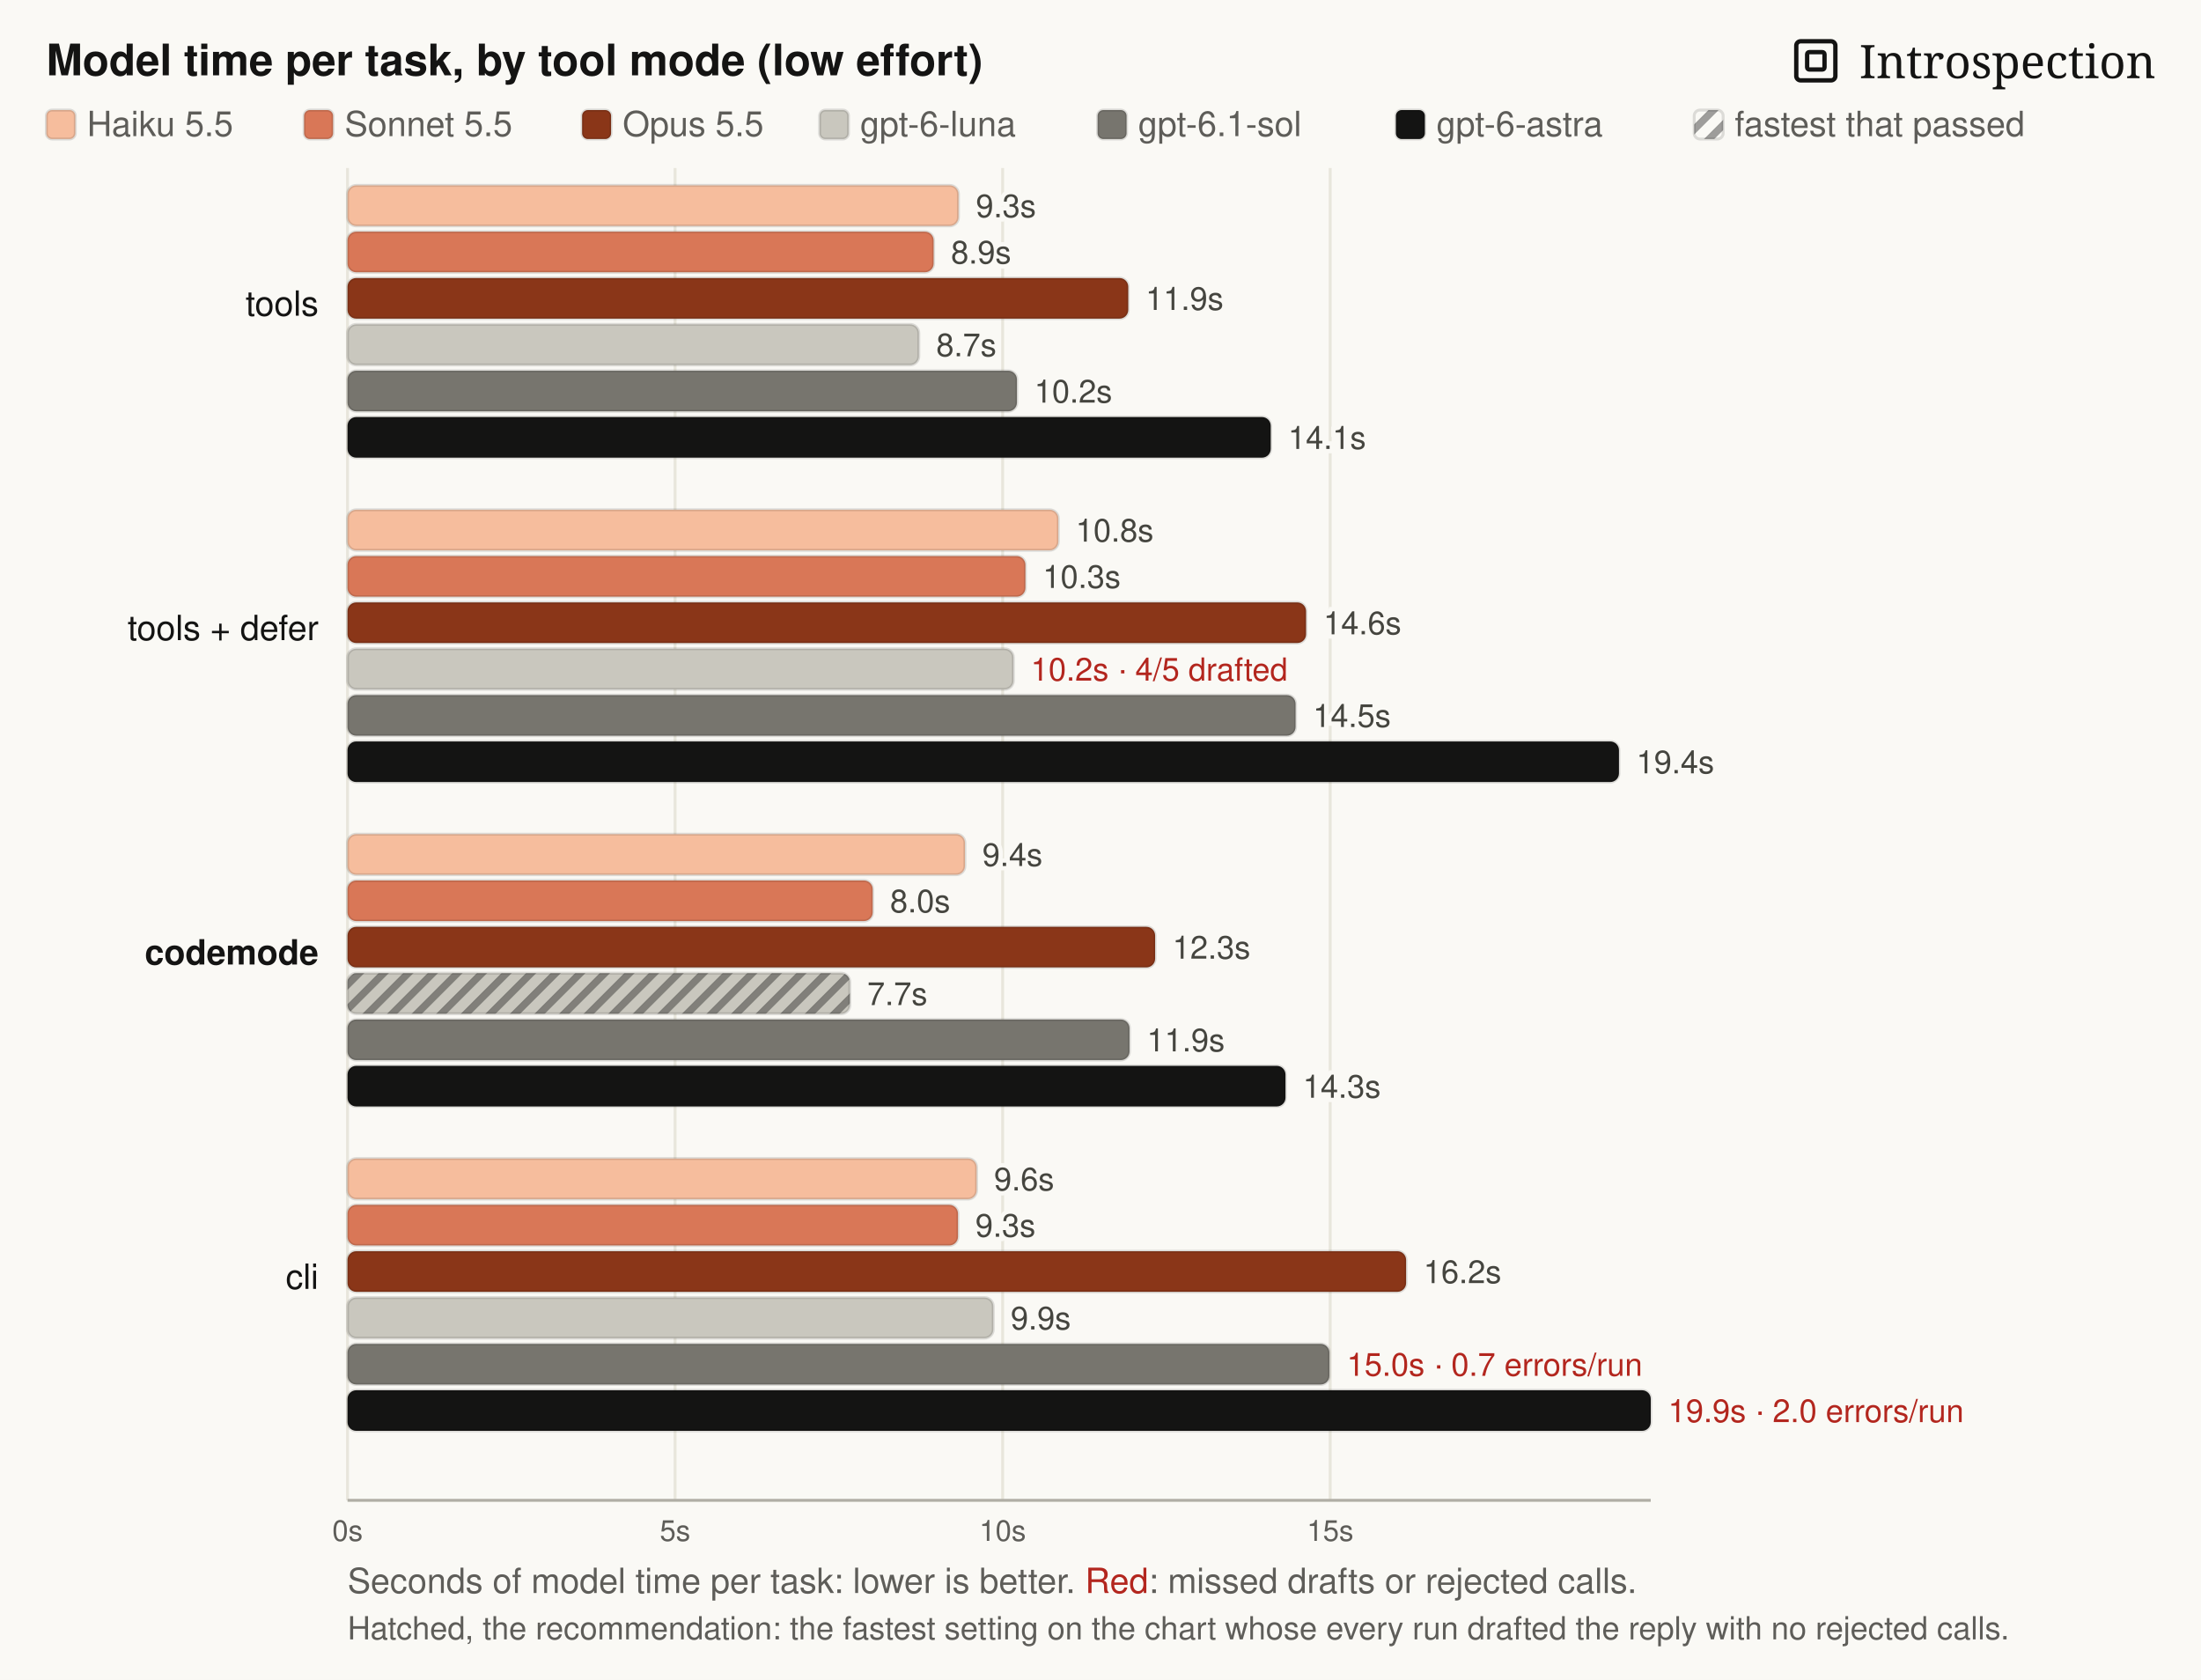
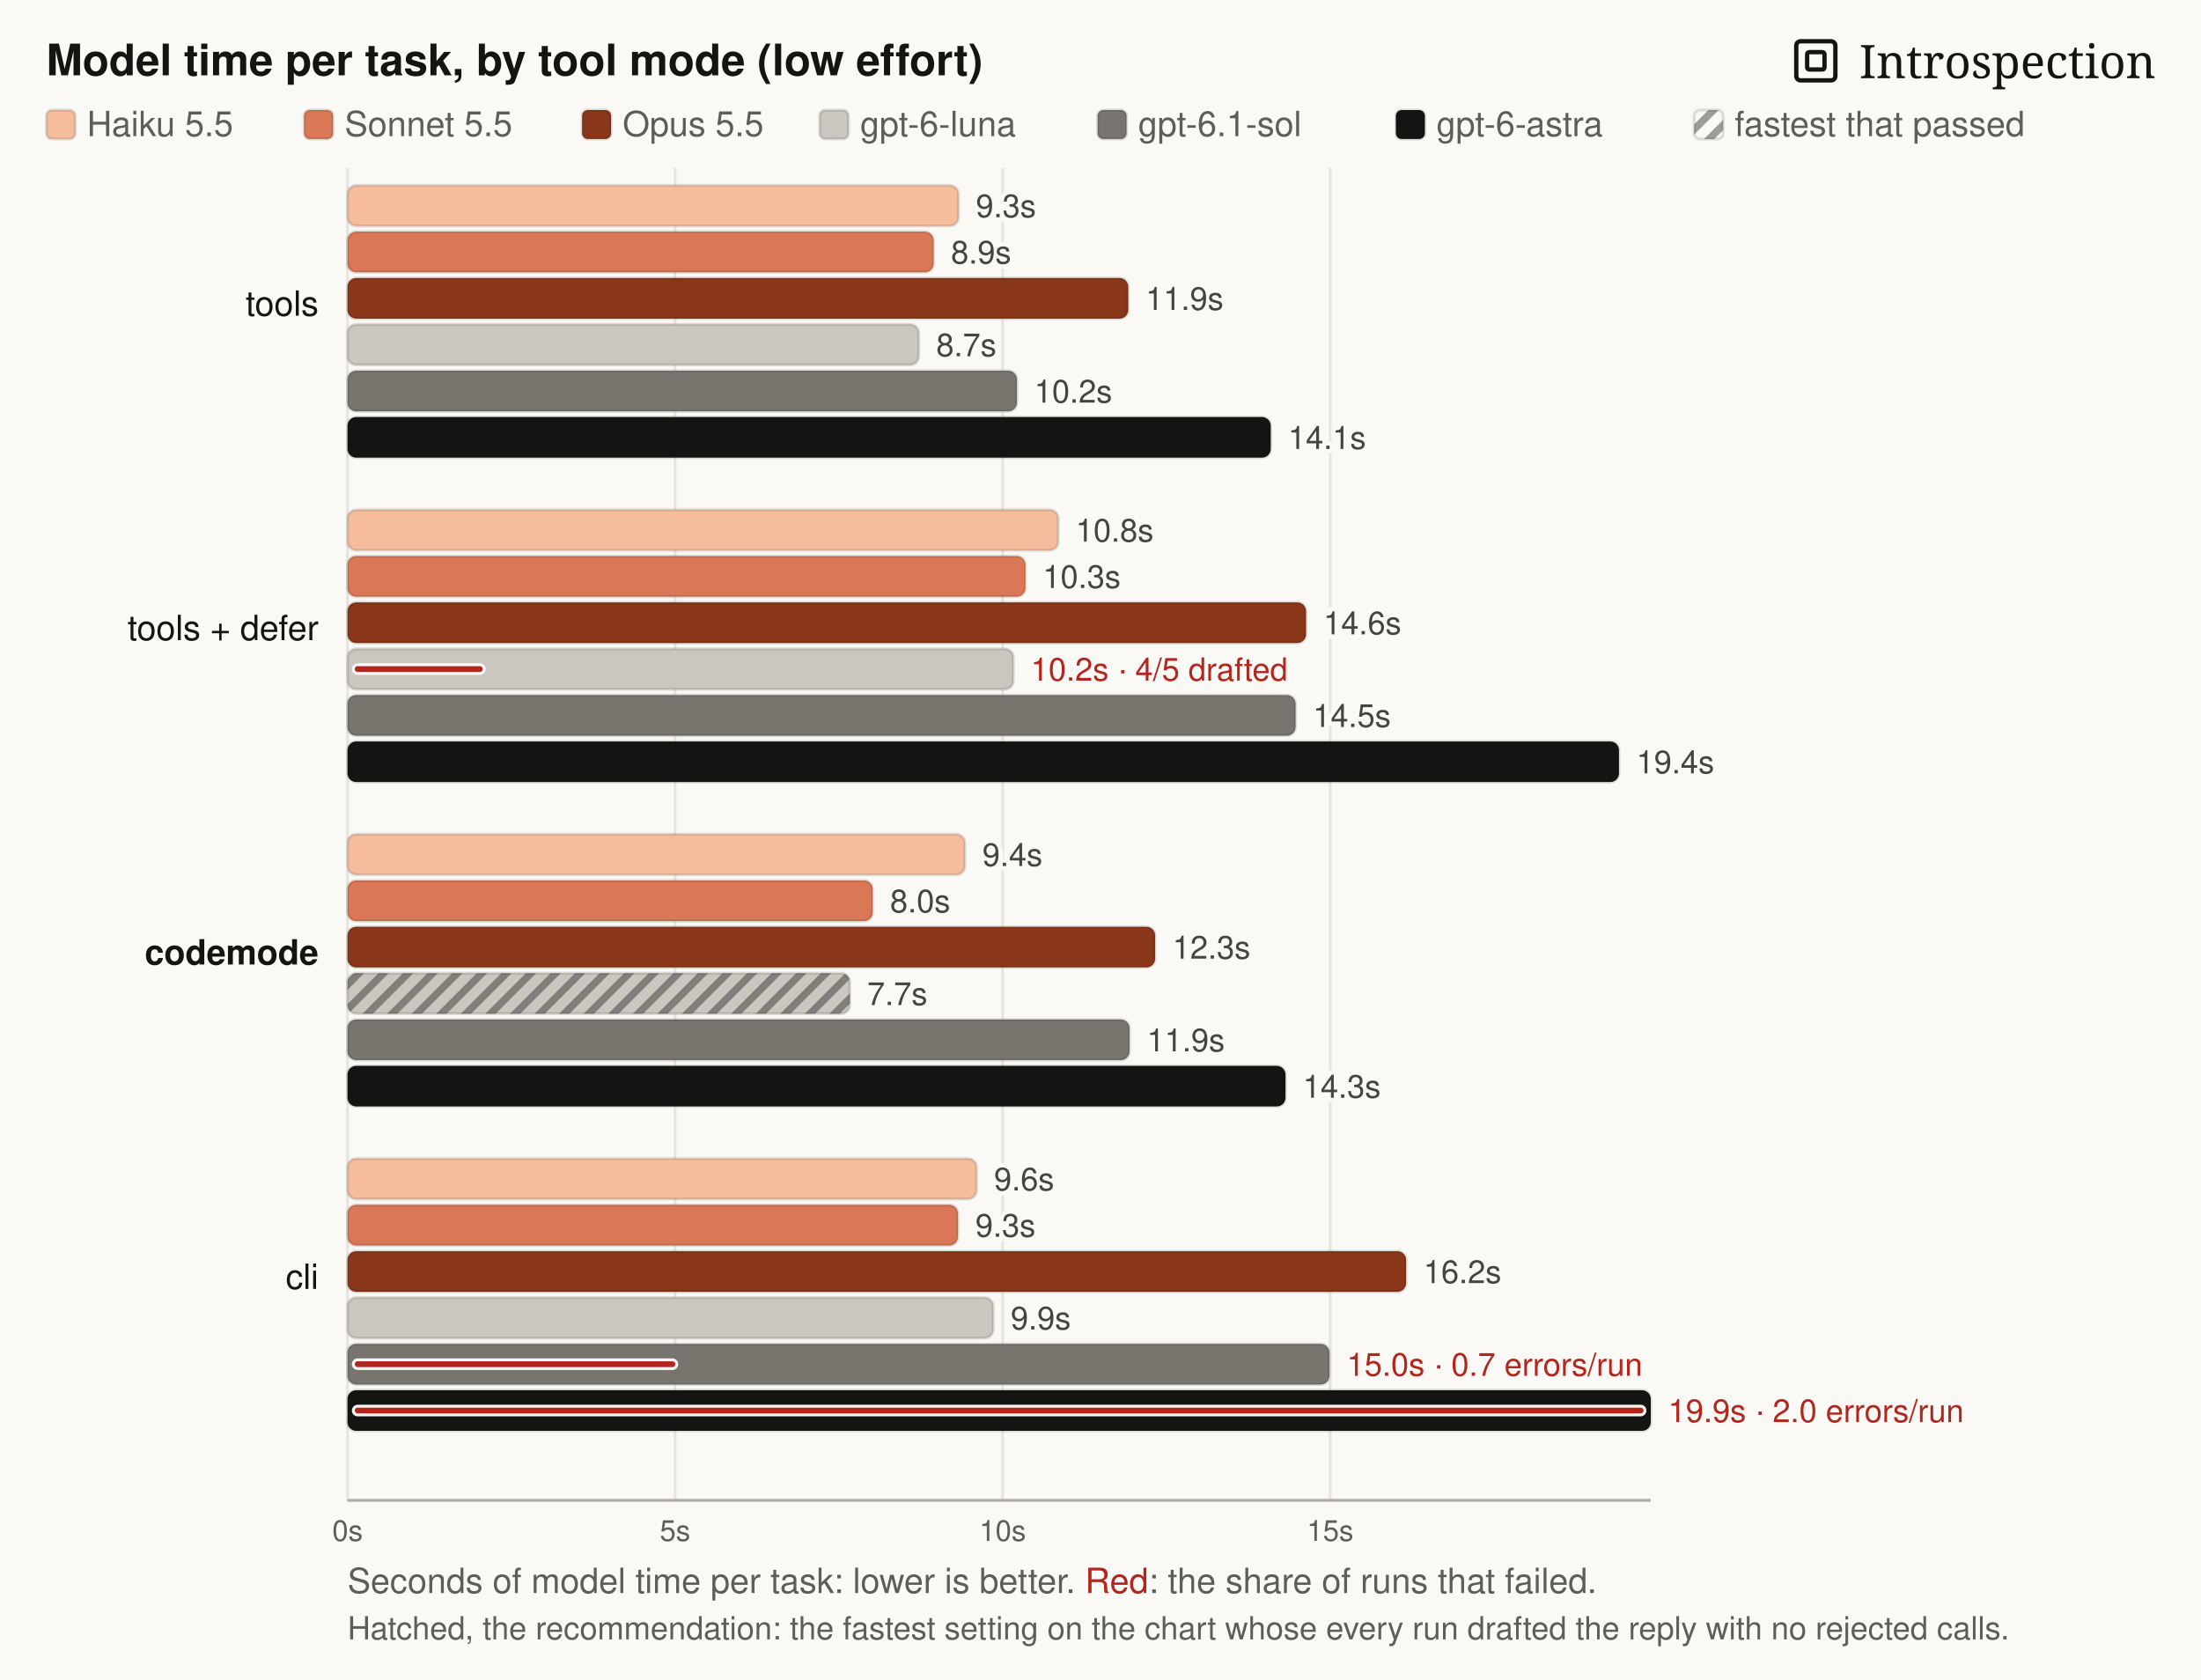
<svg xmlns="http://www.w3.org/2000/svg" width="760" height="580" viewBox="0 0 760 580" font-family="-apple-system, Segoe UI, Helvetica, Arial, sans-serif">
  <defs>
    <pattern id="win-light" patternUnits="userSpaceOnUse" width="6" height="6" patternTransform="rotate(45)">
      <rect width="2.5" height="6" fill="#141413" opacity="0.4" />
    </pattern>
    <pattern id="win-dark" patternUnits="userSpaceOnUse" width="6" height="6" patternTransform="rotate(45)">
      <rect width="2.5" height="6" fill="#ffffff" opacity="0.6" />
    </pattern>
  </defs>
  <rect width="760" height="580" fill="#faf9f5" />
  <text x="16" y="26" font-size="15" font-weight="600" fill="#141413">Model time per task, by tool mode (low effort)</text>
  <g transform="translate(618 12) scale(0.75)" fill="none" stroke="#141413" stroke-width="2" stroke-linecap="round" stroke-linejoin="round">
    <rect x="3" y="3" width="18" height="18" rx="2" />
    <rect x="8" y="8" width="8" height="8" rx="1" />
  </g>
  <text x="642" y="27" font-size="16" font-family="Georgia, serif" fill="#141413">Introspection</text>
  <rect x="16" y="38" width="10" height="10" rx="2" fill="#f6bd9d" stroke="#0000001f" />
  <text x="30" y="47" font-size="12" fill="#5e5d59">Haiku 5.5</text>
  <rect x="105" y="38" width="10" height="10" rx="2" fill="#d97757" stroke="#0000001f" />
  <text x="119" y="47" font-size="12" fill="#5e5d59">Sonnet 5.5</text>
  <rect x="201" y="38" width="10" height="10" rx="2" fill="#8a3618" stroke="#0000001f" />
  <text x="215" y="47" font-size="12" fill="#5e5d59">Opus 5.5</text>
  <rect x="283" y="38" width="10" height="10" rx="2" fill="#c9c7be" stroke="#0000001f" />
  <text x="297" y="47" font-size="12" fill="#5e5d59">gpt-6-luna</text>
  <rect x="379" y="38" width="10" height="10" rx="2" fill="#77756e" stroke="#0000001f" />
  <text x="393" y="47" font-size="12" fill="#5e5d59">gpt-6.1-sol</text>
  <rect x="482" y="38" width="10" height="10" rx="2" fill="#141413" stroke="#0000001f" />
  <text x="496" y="47" font-size="12" fill="#5e5d59">gpt-6-astra</text>
  <rect x="585" y="38" width="10" height="10" rx="2" fill="url(#win-light)" stroke="#0000001f" />
  <text x="599" y="47" font-size="12" fill="#5e5d59">fastest that passed</text>
  <line x1="120" y1="58" x2="120" y2="518" stroke="#e8e6dc" />
  <text x="120" y="532" font-size="10" text-anchor="middle" fill="#5e5d59">0s</text>
  <line x1="233.105" y1="58" x2="233.105" y2="518" stroke="#e8e6dc" />
  <text x="233.105" y="532" font-size="10" text-anchor="middle" fill="#5e5d59">5s</text>
  <line x1="346.21" y1="58" x2="346.21" y2="518" stroke="#e8e6dc" />
  <text x="346.21" y="532" font-size="10" text-anchor="middle" fill="#5e5d59">10s</text>
  <line x1="459.315" y1="58" x2="459.315" y2="518" stroke="#e8e6dc" />
  <text x="459.315" y="532" font-size="10" text-anchor="middle" fill="#5e5d59">15s</text>
  <line x1="120" y1="518" x2="570" y2="518" stroke="#b0aea5" />
  <text x="110" y="109" font-size="12" text-anchor="end" fill="#141413" font-weight="400">tools</text>
  <rect x="120" y="64" width="210.959" height="14" rx="3" fill="#f6bd9d" stroke="#0000001f" />
  <text x="336.959" y="75" font-size="11" stroke="#faf9f5" stroke-width="3" paint-order="stroke" fill="#45453f">9.3s</text>
  <rect x="120" y="80" width="202.375" height="14" rx="3" fill="#d97757" stroke="#0000001f" />
  <text x="328.375" y="91" font-size="11" stroke="#faf9f5" stroke-width="3" paint-order="stroke" fill="#45453f">8.9s</text>
  <rect x="120" y="96" width="269.575" height="14" rx="3" fill="#8a3618" stroke="#0000001f" />
  <text x="395.575" y="107" font-size="11" stroke="#faf9f5" stroke-width="3" paint-order="stroke" fill="#45453f">11.9s</text>
  <rect x="120" y="112" width="197.278" height="14" rx="3" fill="#c9c7be" stroke="#0000001f" />
  <text x="323.278" y="123" font-size="11" stroke="#faf9f5" stroke-width="3" paint-order="stroke" fill="#45453f">8.7s</text>
  <rect x="120" y="128" width="231.142" height="14" rx="3" fill="#77756e" stroke="#0000001f" />
  <text x="357.142" y="139" font-size="11" stroke="#faf9f5" stroke-width="3" paint-order="stroke" fill="#45453f">10.2s</text>
  <rect x="120" y="144" width="318.775" height="14" rx="3" fill="#141413" stroke="#0000001f" />
  <text x="444.775" y="155" font-size="11" stroke="#faf9f5" stroke-width="3" paint-order="stroke" fill="#45453f">14.1s</text>
  <text x="110" y="221" font-size="12" text-anchor="end" fill="#141413" font-weight="400">tools + defer</text>
  <rect x="120" y="176" width="245.434" height="14" rx="3" fill="#f6bd9d" stroke="#0000001f" />
  <text x="371.434" y="187" font-size="11" stroke="#faf9f5" stroke-width="3" paint-order="stroke" fill="#45453f">10.8s</text>
  <rect x="120" y="192" width="234.067" height="14" rx="3" fill="#d97757" stroke="#0000001f" />
  <text x="360.067" y="203" font-size="11" stroke="#faf9f5" stroke-width="3" paint-order="stroke" fill="#45453f">10.3s</text>
  <rect x="120" y="208" width="330.968" height="14" rx="3" fill="#8a3618" stroke="#0000001f" />
  <text x="456.968" y="219" font-size="11" stroke="#faf9f5" stroke-width="3" paint-order="stroke" fill="#45453f">14.6s</text>
  <rect x="120" y="224" width="229.925" height="14" rx="3" fill="#c9c7be" stroke="#0000001f" />
+   <rect x="122" y="229.5" width="45.185" height="3" rx="1.5" fill="#b3261e" stroke="#faf9f5" stroke-width="1" />
  <text x="355.925" y="235" font-size="11" stroke="#faf9f5" stroke-width="3" paint-order="stroke" fill="#b3261e">10.2s · 4/5 drafted</text>
  <rect x="120" y="240" width="327.356" height="14" rx="3" fill="#77756e" stroke="#0000001f" />
  <text x="453.356" y="251" font-size="11" stroke="#faf9f5" stroke-width="3" paint-order="stroke" fill="#45453f">14.5s</text>
  <rect x="120" y="256" width="439.021" height="14" rx="3" fill="#141413" stroke="#0000001f" />
  <text x="565.021" y="267" font-size="11" stroke="#faf9f5" stroke-width="3" paint-order="stroke" fill="#45453f">19.4s</text>
  <text x="110" y="333" font-size="12" text-anchor="end" fill="#141413" font-weight="600">codemode</text>
  <rect x="120" y="288" width="213.19" height="14" rx="3" fill="#f6bd9d" stroke="#0000001f" />
  <text x="339.19" y="299" font-size="11" stroke="#faf9f5" stroke-width="3" paint-order="stroke" fill="#45453f">9.4s</text>
  <rect x="120" y="304" width="181.338" height="14" rx="3" fill="#d97757" stroke="#0000001f" />
  <text x="307.338" y="315" font-size="11" stroke="#faf9f5" stroke-width="3" paint-order="stroke" fill="#45453f">8.0s</text>
  <rect x="120" y="320" width="278.857" height="14" rx="3" fill="#8a3618" stroke="#0000001f" />
  <text x="404.857" y="331" font-size="11" stroke="#faf9f5" stroke-width="3" paint-order="stroke" fill="#45453f">12.3s</text>
  <rect x="120" y="336" width="173.453" height="14" rx="3" fill="#c9c7be" stroke="#0000001f" />
  <rect x="120" y="336" width="173.453" height="14" rx="3" fill="url(#win-light)" />
  <text x="299.453" y="347" font-size="11" stroke="#faf9f5" stroke-width="3" paint-order="stroke" fill="#45453f">7.7s</text>
  <rect x="120" y="352" width="270.012" height="14" rx="3" fill="#77756e" stroke="#0000001f" />
  <text x="396.012" y="363" font-size="11" stroke="#faf9f5" stroke-width="3" paint-order="stroke" fill="#45453f">11.9s</text>
  <rect x="120" y="368" width="323.873" height="14" rx="3" fill="#141413" stroke="#0000001f" />
  <text x="449.873" y="379" font-size="11" stroke="#faf9f5" stroke-width="3" paint-order="stroke" fill="#45453f">14.3s</text>
  <text x="110" y="445" font-size="12" text-anchor="end" fill="#141413" font-weight="400">cli</text>
  <rect x="120" y="400" width="217.225" height="14" rx="3" fill="#f6bd9d" stroke="#0000001f" />
  <text x="343.225" y="411" font-size="11" stroke="#faf9f5" stroke-width="3" paint-order="stroke" fill="#45453f">9.6s</text>
  <rect x="120" y="416" width="210.783" height="14" rx="3" fill="#d97757" stroke="#0000001f" />
  <text x="336.783" y="427" font-size="11" stroke="#faf9f5" stroke-width="3" paint-order="stroke" fill="#45453f">9.3s</text>
  <rect x="120" y="432" width="365.518" height="14" rx="3" fill="#8a3618" stroke="#0000001f" />
  <text x="491.518" y="443" font-size="11" stroke="#faf9f5" stroke-width="3" paint-order="stroke" fill="#45453f">16.2s</text>
  <rect x="120" y="448" width="222.975" height="14" rx="3" fill="#c9c7be" stroke="#0000001f" />
  <text x="348.975" y="459" font-size="11" stroke="#faf9f5" stroke-width="3" paint-order="stroke" fill="#45453f">9.9s</text>
  <rect x="120" y="464" width="339.029" height="14" rx="3" fill="#77756e" stroke="#0000001f" />
+   <rect x="122" y="469.5" width="111.676" height="3" rx="1.5" fill="#b3261e" stroke="#faf9f5" stroke-width="1" />
  <text x="465.029" y="475" font-size="11" stroke="#faf9f5" stroke-width="3" paint-order="stroke" fill="#b3261e">15.0s · 0.7 errors/run</text>
  <rect x="120" y="480" width="450" height="14" rx="3" fill="#141413" stroke="#0000001f" />
+   <rect x="122" y="485.5" width="446" height="3" rx="1.5" fill="#b3261e" stroke="#faf9f5" stroke-width="1" />
  <text x="576" y="491" font-size="11" stroke="#faf9f5" stroke-width="3" paint-order="stroke" fill="#b3261e">19.9s · 2.0 errors/run</text>
-   <text x="120" y="550" font-size="12" fill="#5e5d59">Seconds of model time per task: lower is better. <tspan fill="#b3261e">Red</tspan>: missed drafts or rejected calls.</text>
+   <text x="120" y="550" font-size="12" fill="#5e5d59">Seconds of model time per task: lower is better. <tspan fill="#b3261e">Red</tspan>: the share of runs that failed.</text>
  <text x="120" y="566" font-size="11" fill="#5e5d59">Hatched, the recommendation: the fastest setting on the chart whose every run drafted the reply with no rejected calls.</text>
</svg>
